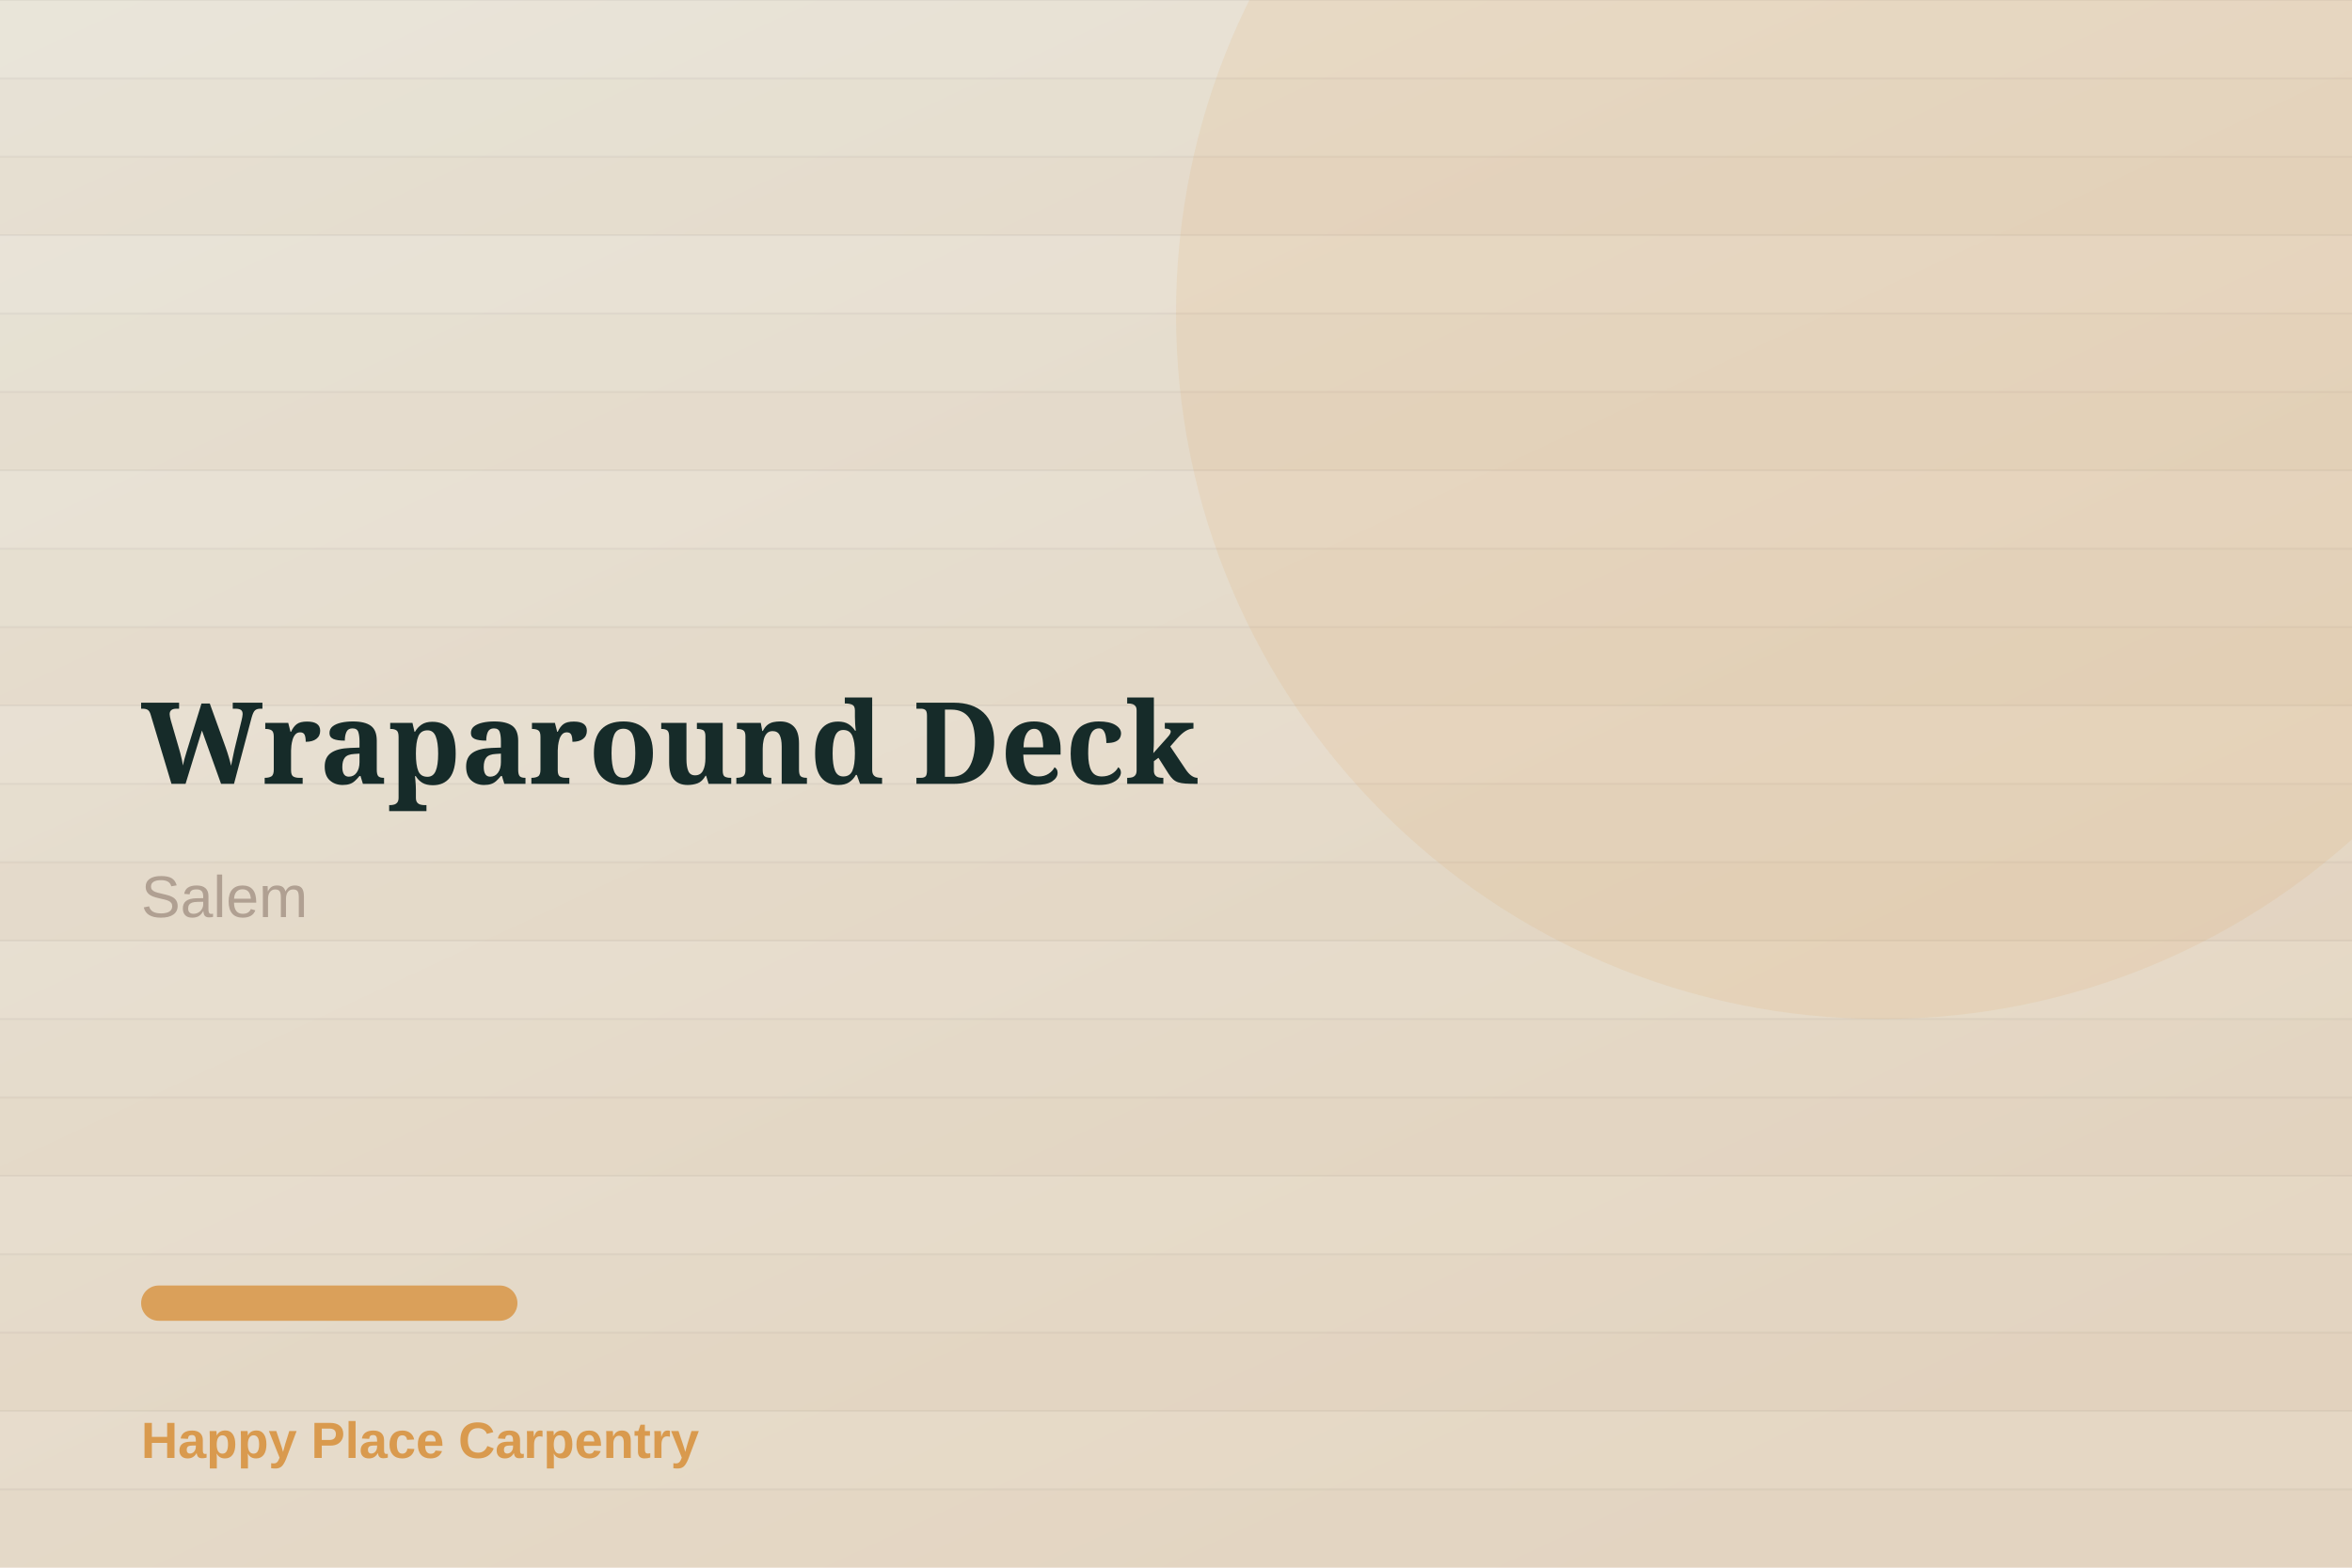
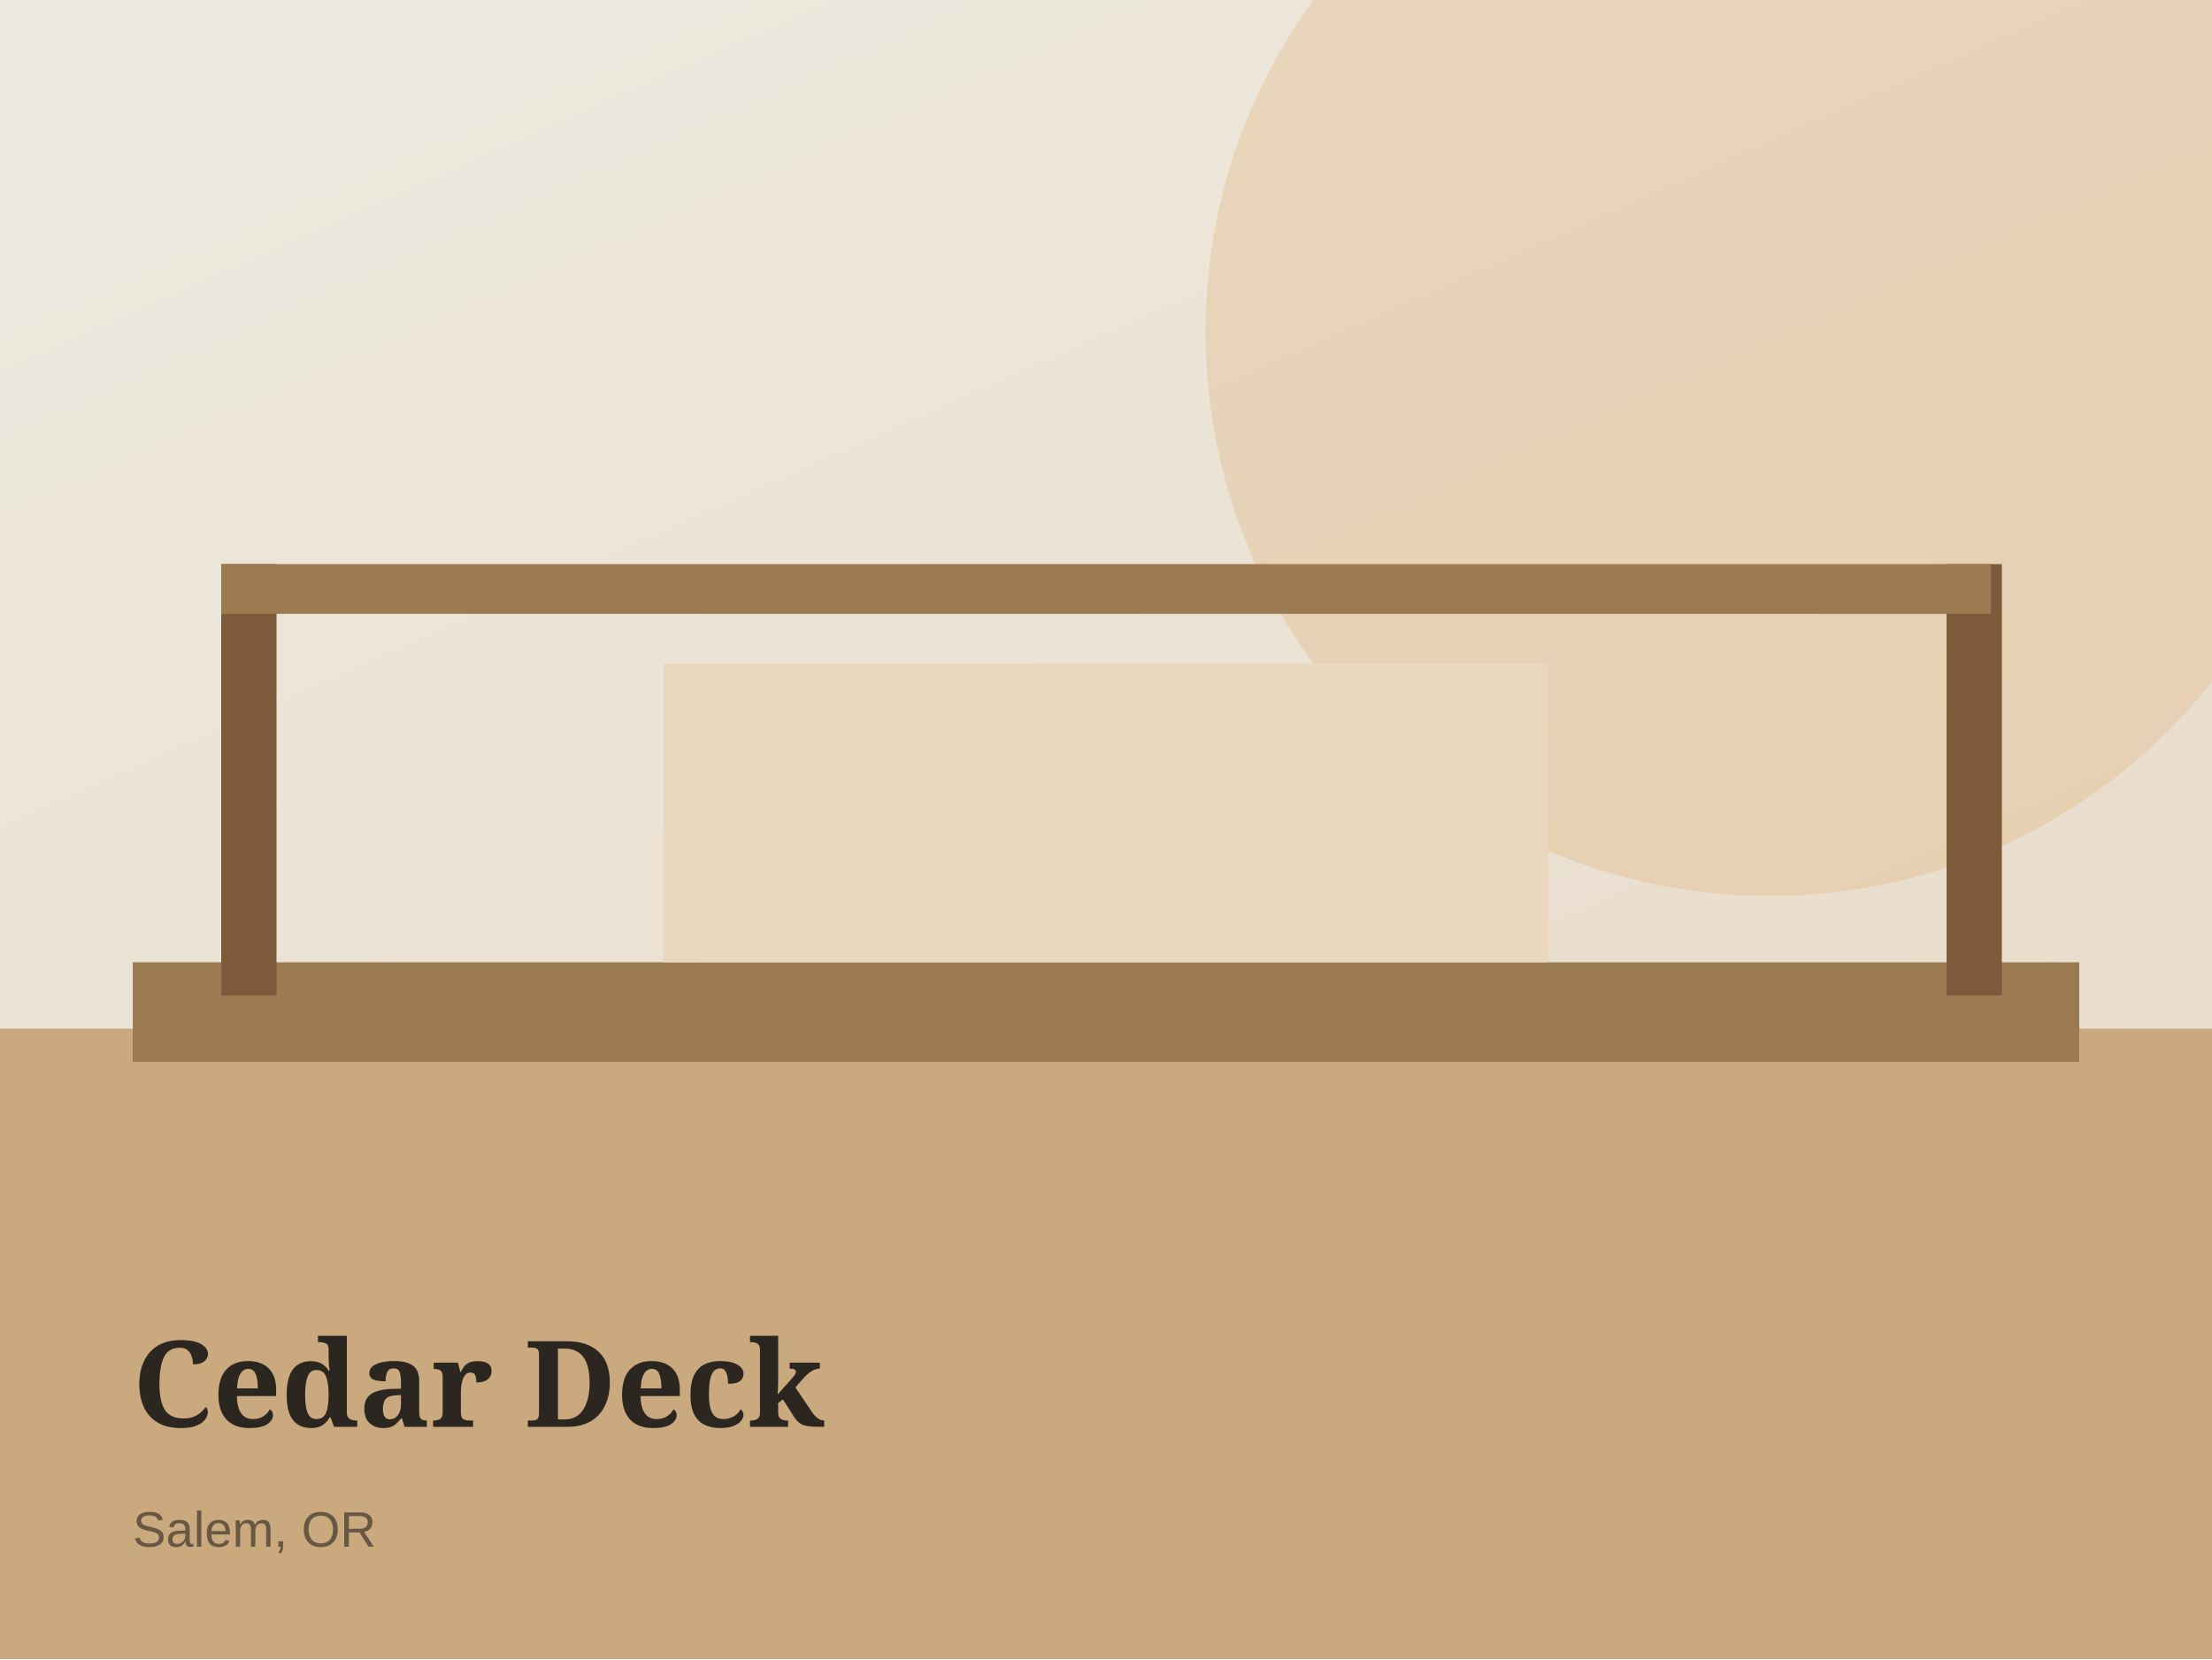
- <svg xmlns="http://www.w3.org/2000/svg" width="1200" height="800" viewBox="0 0 1200 800" role="img" aria-label="Wraparound Deck">
+ <svg xmlns="http://www.w3.org/2000/svg" width="1200" height="900" viewBox="0 0 1200 900" role="img" aria-label="Cedar Deck">
  <defs>
-     <linearGradient id="g" x1="0" y1="0" x2="0.7" y2="1">
+     <linearGradient id="g" x1="0" y1="0" x2="0.6" y2="1">
      <stop offset="0" stop-color="#EDEAE0" />
      <stop offset="1" stop-color="#E9DBC9" />
    </linearGradient>
  </defs>
-   <rect width="1200" height="800" fill="url(#g)" />
-   <rect x="0" y="0" width="1200" height="40" fill="#9c7a52" opacity="0.05" />
-   <line x1="0" y1="0" x2="1200" y2="0" stroke="#000" stroke-opacity="0.04" />
-   <rect x="0" y="40" width="1200" height="40" fill="#9c7a52" opacity="0.07" />
-   <line x1="0" y1="40" x2="1200" y2="40" stroke="#000" stroke-opacity="0.04" />
-   <rect x="0" y="80" width="1200" height="40" fill="#9c7a52" opacity="0.09" />
-   <line x1="0" y1="80" x2="1200" y2="80" stroke="#000" stroke-opacity="0.04" />
-   <rect x="0" y="120" width="1200" height="40" fill="#9c7a52" opacity="0.05" />
-   <line x1="0" y1="120" x2="1200" y2="120" stroke="#000" stroke-opacity="0.04" />
-   <rect x="0" y="160" width="1200" height="40" fill="#9c7a52" opacity="0.07" />
-   <line x1="0" y1="160" x2="1200" y2="160" stroke="#000" stroke-opacity="0.04" />
-   <rect x="0" y="200" width="1200" height="40" fill="#9c7a52" opacity="0.09" />
-   <line x1="0" y1="200" x2="1200" y2="200" stroke="#000" stroke-opacity="0.04" />
-   <rect x="0" y="240" width="1200" height="40" fill="#9c7a52" opacity="0.05" />
-   <line x1="0" y1="240" x2="1200" y2="240" stroke="#000" stroke-opacity="0.04" />
-   <rect x="0" y="280" width="1200" height="40" fill="#9c7a52" opacity="0.07" />
-   <line x1="0" y1="280" x2="1200" y2="280" stroke="#000" stroke-opacity="0.04" />
-   <rect x="0" y="320" width="1200" height="40" fill="#9c7a52" opacity="0.09" />
-   <line x1="0" y1="320" x2="1200" y2="320" stroke="#000" stroke-opacity="0.04" />
-   <rect x="0" y="360" width="1200" height="40" fill="#9c7a52" opacity="0.05" />
-   <line x1="0" y1="360" x2="1200" y2="360" stroke="#000" stroke-opacity="0.04" />
-   <rect x="0" y="400" width="1200" height="40" fill="#9c7a52" opacity="0.07" />
-   <line x1="0" y1="400" x2="1200" y2="400" stroke="#000" stroke-opacity="0.04" />
-   <rect x="0" y="440" width="1200" height="40" fill="#9c7a52" opacity="0.09" />
-   <line x1="0" y1="440" x2="1200" y2="440" stroke="#000" stroke-opacity="0.04" />
-   <rect x="0" y="480" width="1200" height="40" fill="#9c7a52" opacity="0.05" />
-   <line x1="0" y1="480" x2="1200" y2="480" stroke="#000" stroke-opacity="0.04" />
-   <rect x="0" y="520" width="1200" height="40" fill="#9c7a52" opacity="0.07" />
-   <line x1="0" y1="520" x2="1200" y2="520" stroke="#000" stroke-opacity="0.04" />
-   <rect x="0" y="560" width="1200" height="40" fill="#9c7a52" opacity="0.09" />
-   <line x1="0" y1="560" x2="1200" y2="560" stroke="#000" stroke-opacity="0.04" />
-   <rect x="0" y="600" width="1200" height="40" fill="#9c7a52" opacity="0.05" />
-   <line x1="0" y1="600" x2="1200" y2="600" stroke="#000" stroke-opacity="0.04" />
-   <rect x="0" y="640" width="1200" height="40" fill="#9c7a52" opacity="0.07" />
-   <line x1="0" y1="640" x2="1200" y2="640" stroke="#000" stroke-opacity="0.04" />
-   <rect x="0" y="680" width="1200" height="40" fill="#9c7a52" opacity="0.09" />
-   <line x1="0" y1="680" x2="1200" y2="680" stroke="#000" stroke-opacity="0.04" />
-   <rect x="0" y="720" width="1200" height="40" fill="#9c7a52" opacity="0.05" />
-   <line x1="0" y1="720" x2="1200" y2="720" stroke="#000" stroke-opacity="0.04" />
-   <rect x="0" y="760" width="1200" height="40" fill="#9c7a52" opacity="0.07" />
-   <line x1="0" y1="760" x2="1200" y2="760" stroke="#000" stroke-opacity="0.04" />
-   <circle cx="960" cy="160" r="360" fill="#d99a4e" opacity="0.12" />
-   <rect x="72" y="656" width="192" height="18" rx="9" fill="#d99a4e" opacity="0.9" />
-   <text x="72" y="400" font-family="Georgia, serif" font-size="58" font-weight="700" fill="#162b29">Wraparound Deck</text>
-   <text x="72" y="468" font-family="Arial, sans-serif" font-size="30" fill="#B0A092">Salem</text>
-   <text x="72" y="744" font-family="Arial, sans-serif" font-size="26" fill="#d99a4e" font-weight="700">Happy Place Carpentry</text>
+   <rect width="1200" height="900" fill="url(#g)" />
+   <circle cx="960" cy="180" r="306" fill="#d99a4e" opacity="0.22" />
+   <rect x="0" y="558" width="1200" height="342" fill="#caa97e" />
+   <rect x="72" y="522" width="1056" height="54" fill="#9c7a52" />
+   <rect x="120" y="306" width="30" height="234" fill="#7c5a3a" />
+   <rect x="1056" y="306" width="30" height="234" fill="#7c5a3a" />
+   <rect x="120" y="306" width="960" height="27" fill="#9c7a52" />
+   <rect x="360" y="360" width="480" height="162" fill="#e9d8bf" />
+   <text x="72" y="774" font-family="Georgia, serif" font-size="65" font-weight="700" fill="#2b2620">Cedar Deck</text>
+   <text x="72" y="839" font-family="Arial, sans-serif" font-size="27" fill="rgba(43,38,32,0.62)">Salem, OR</text>
</svg>
